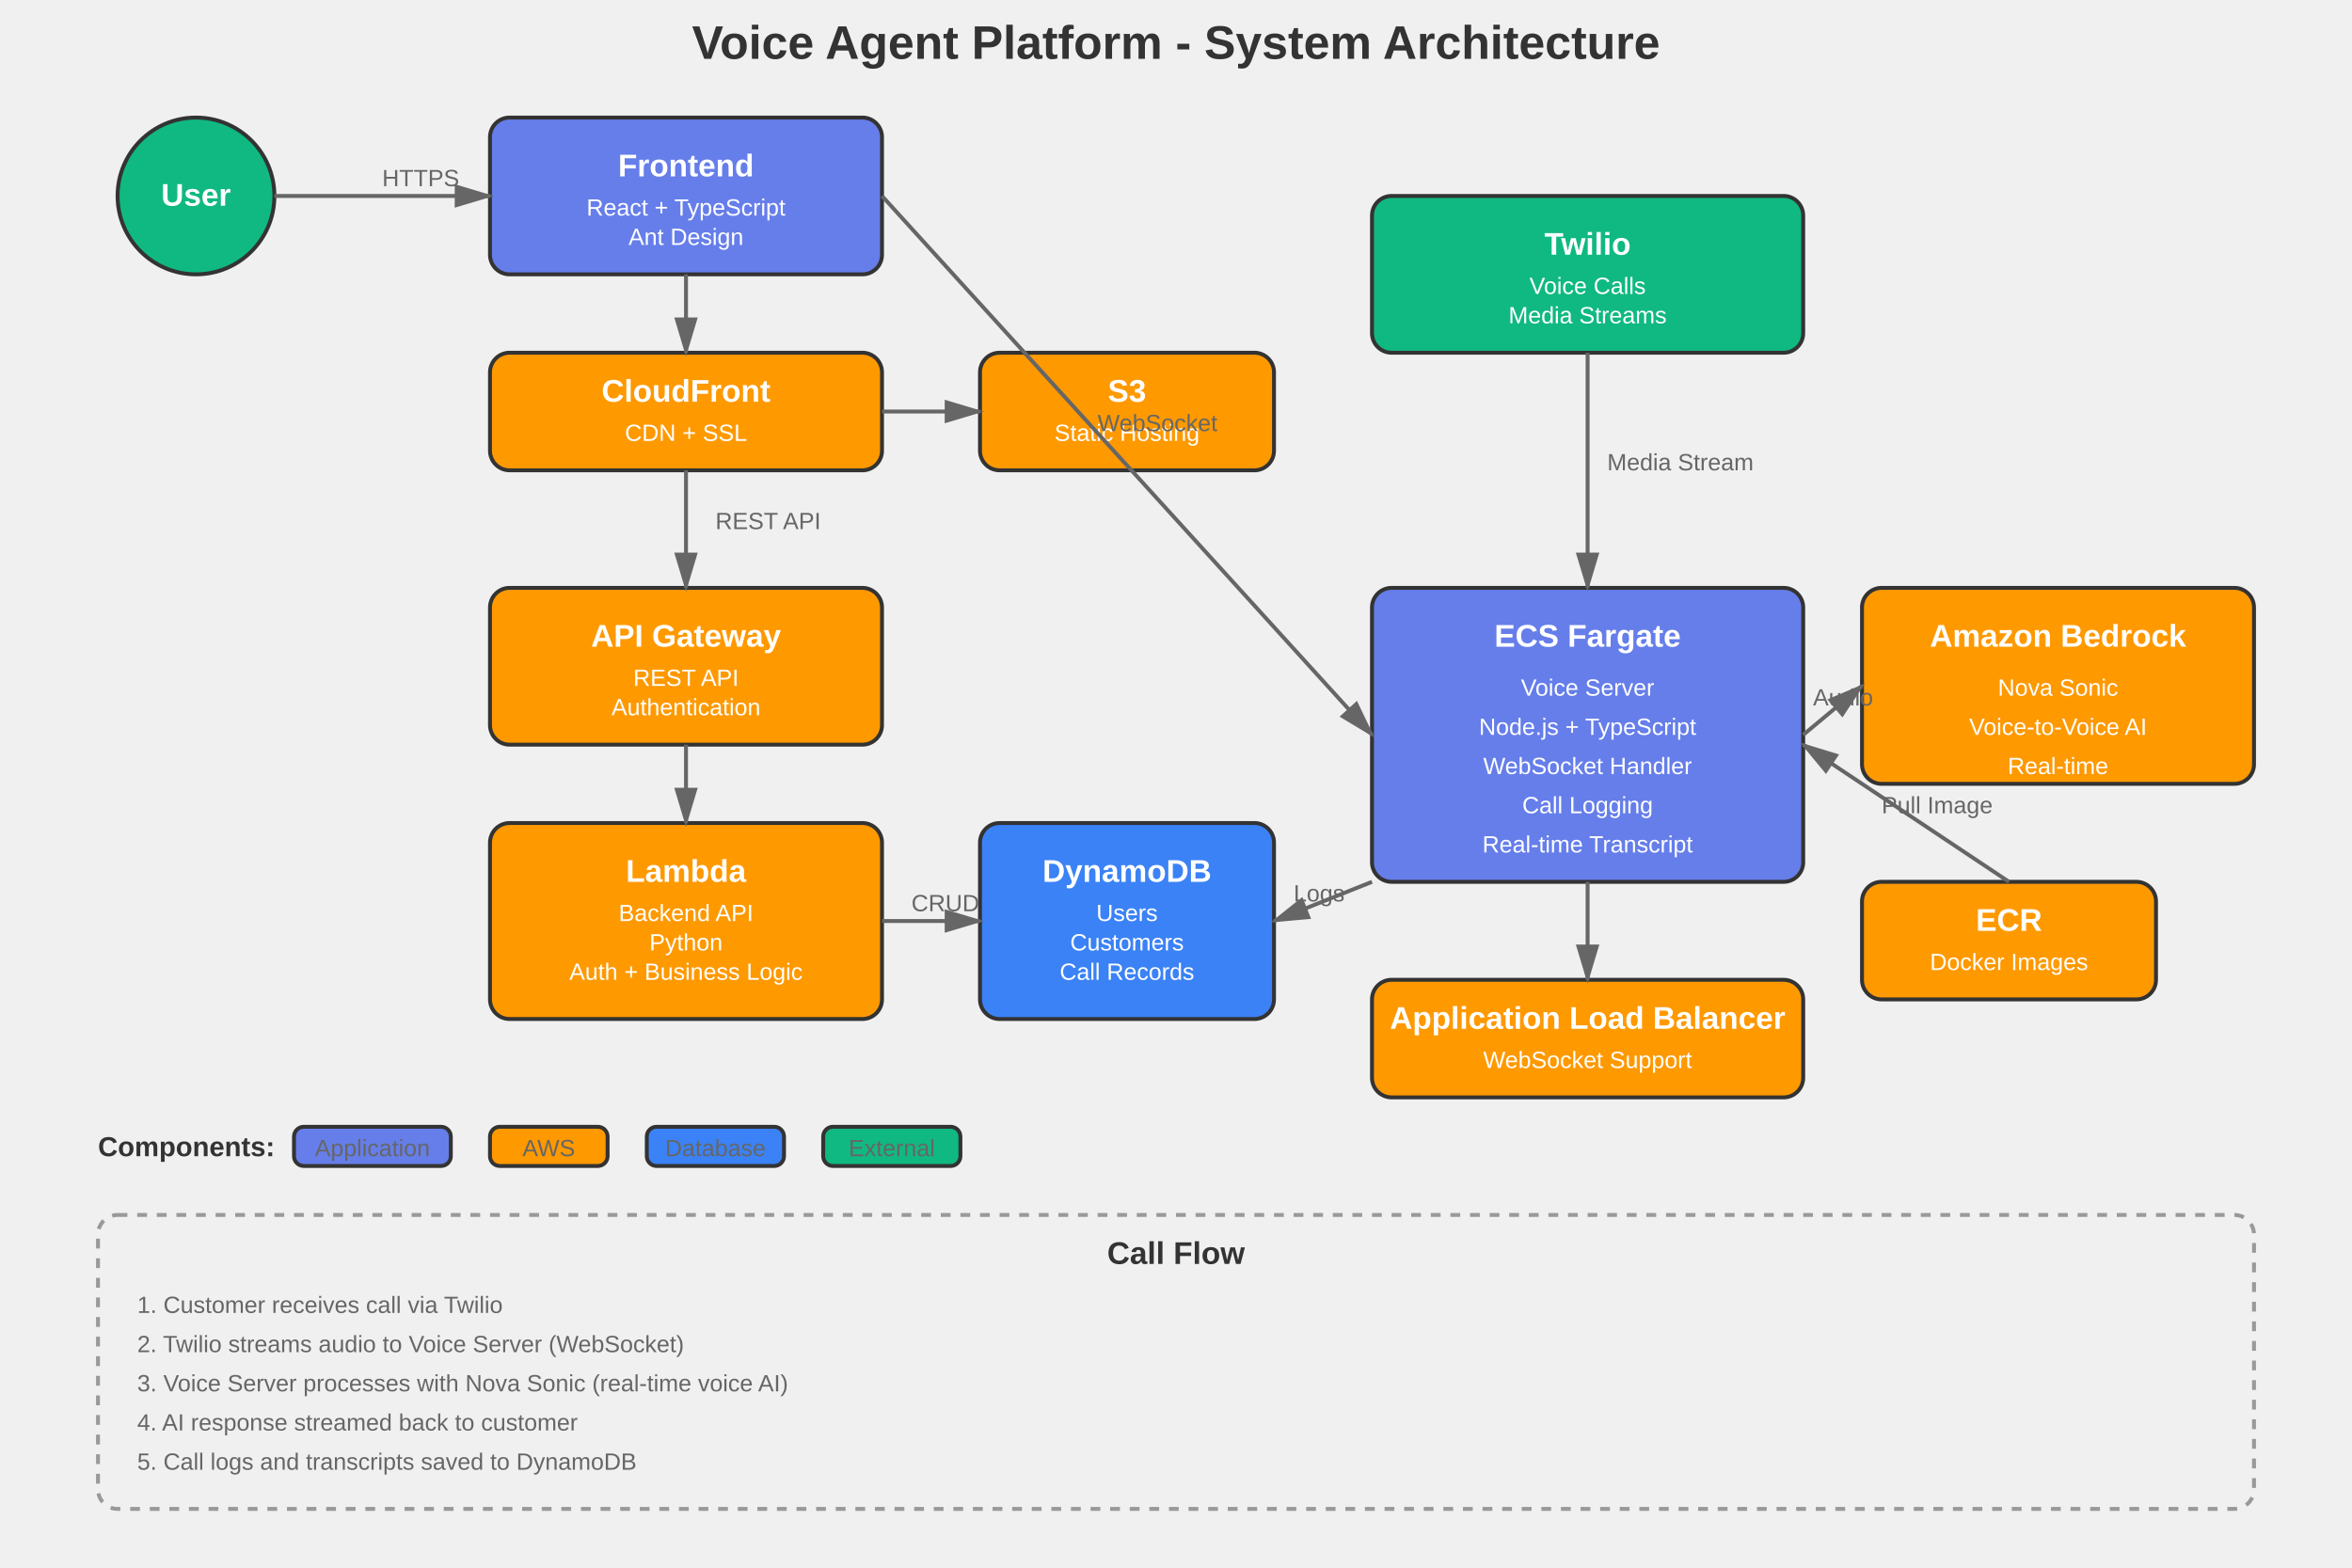
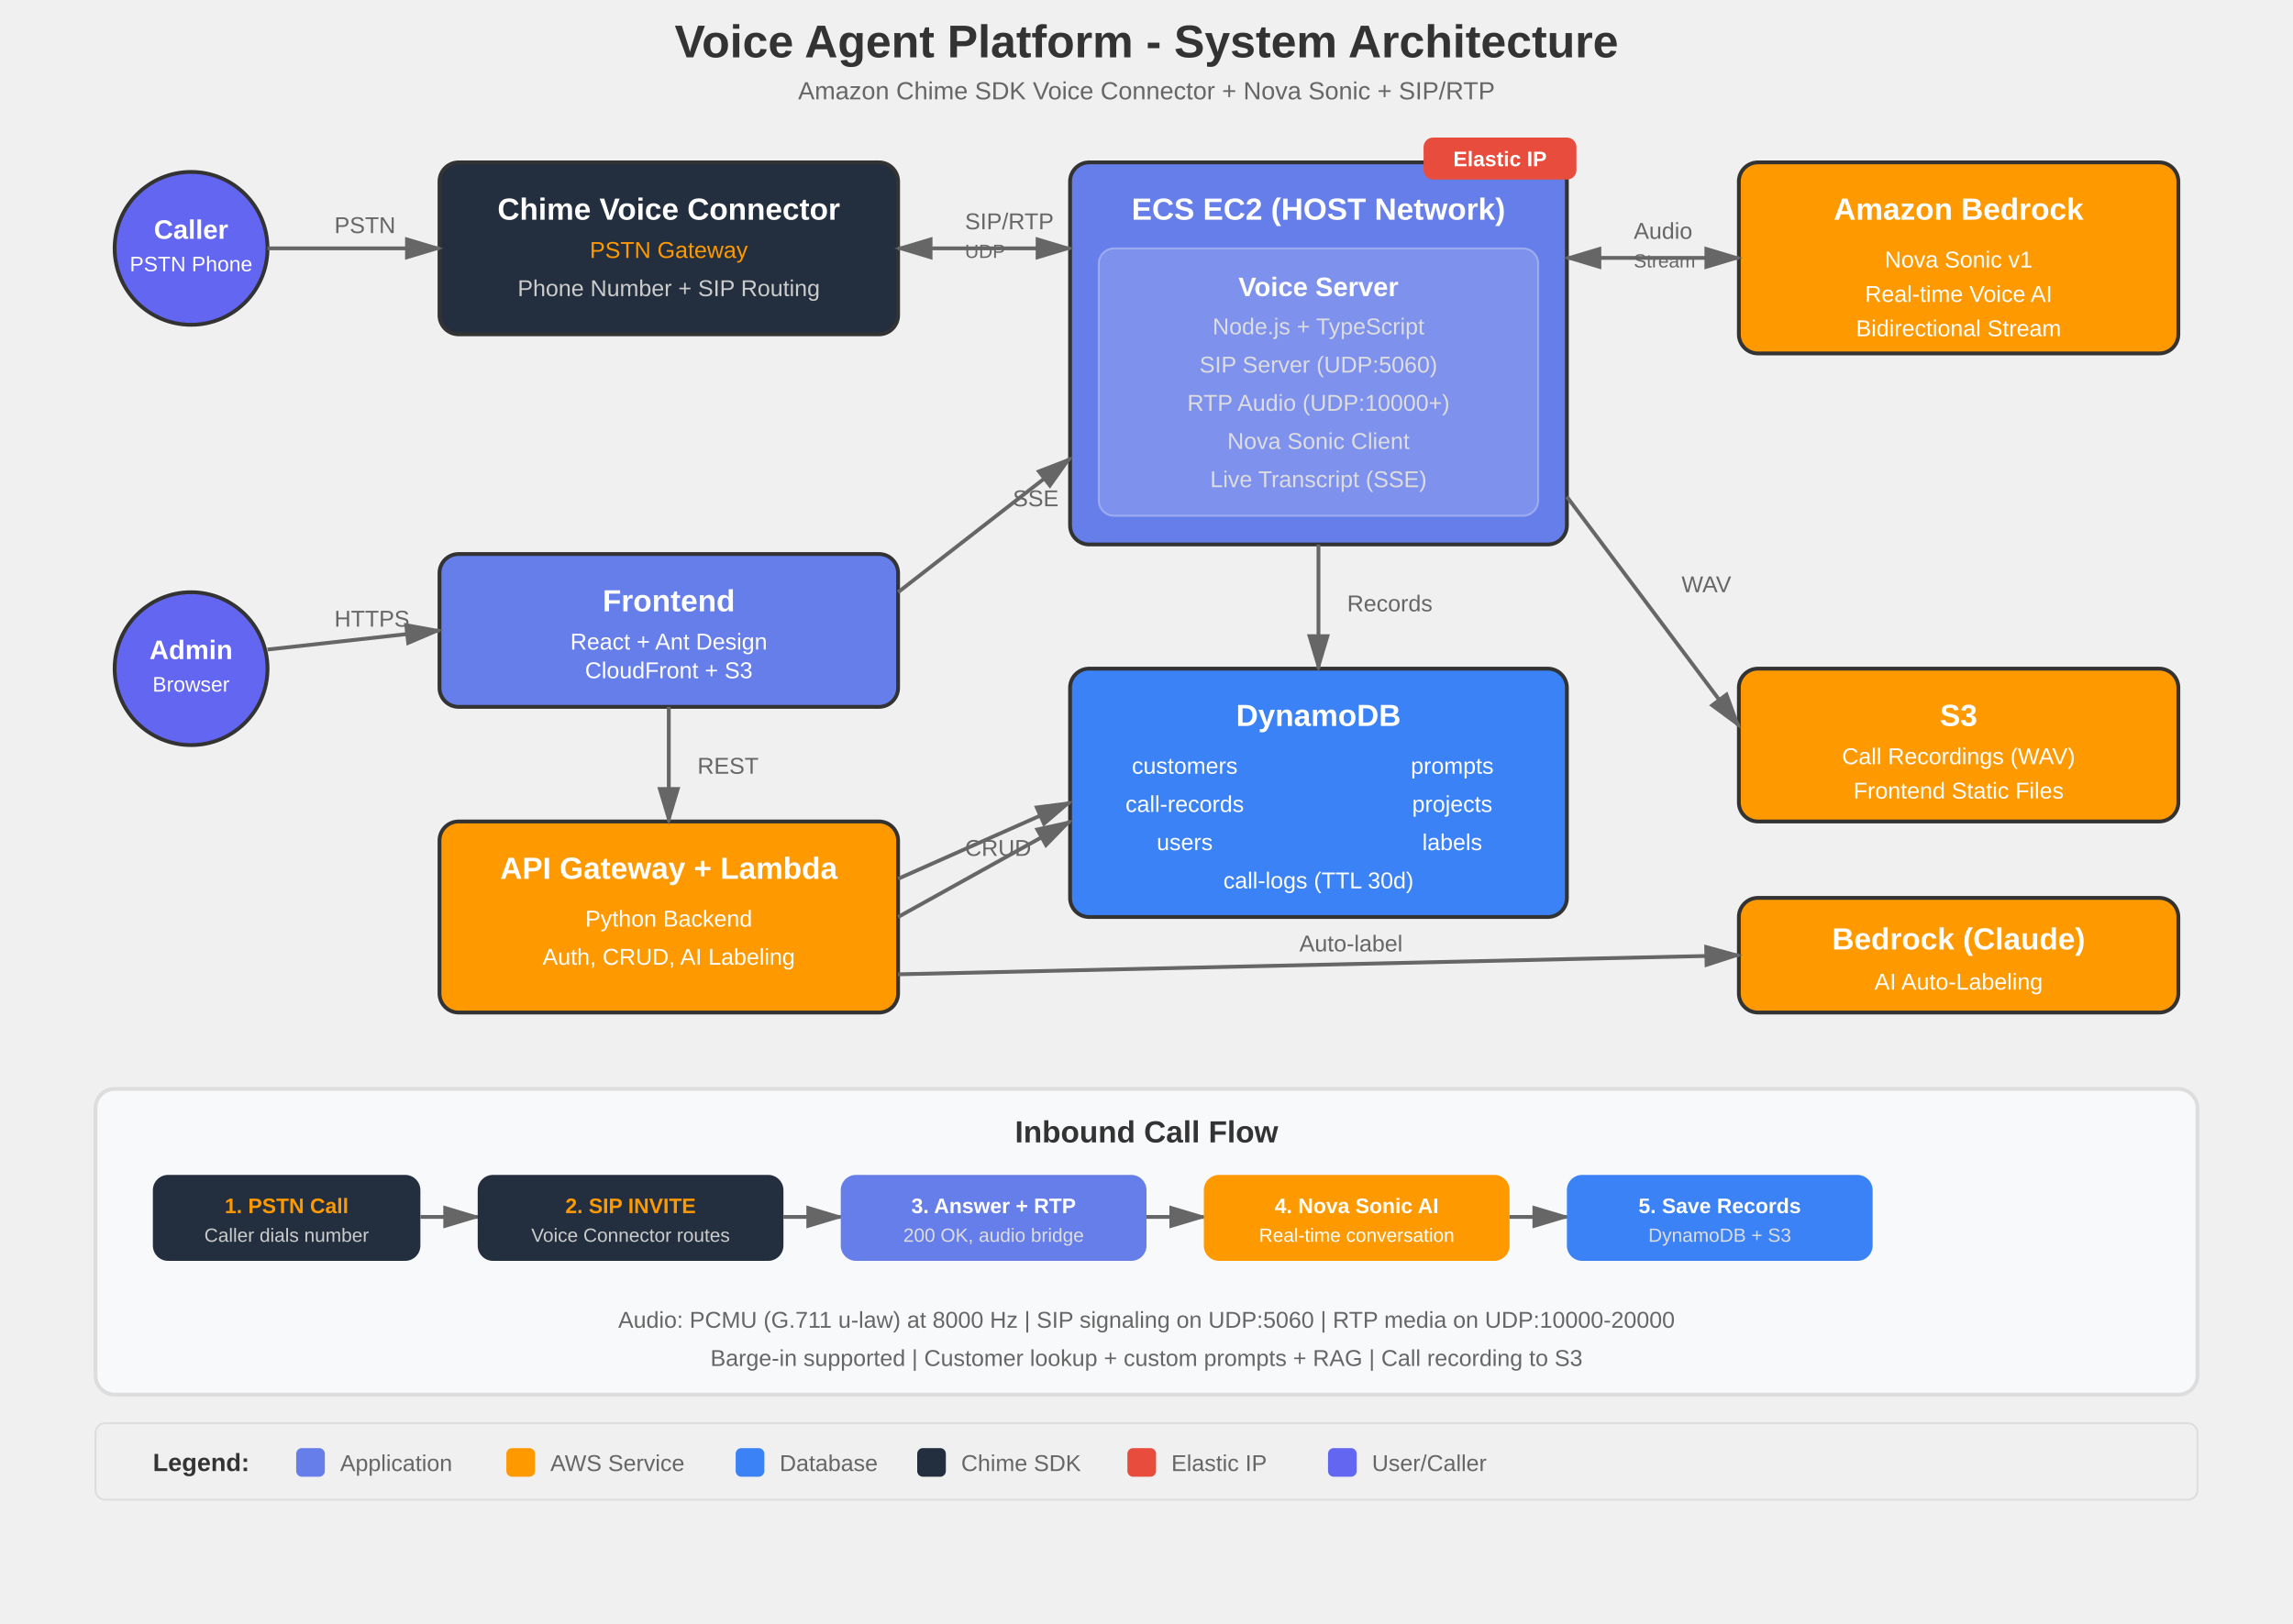
- <svg xmlns="http://www.w3.org/2000/svg" width="1200" height="800">
+ <svg xmlns="http://www.w3.org/2000/svg" width="1200" height="850">
  <defs>
    <style>
      .box { fill: #ffffff; stroke: #333; stroke-width: 2; }
      .service { fill: #667eea; stroke: #333; stroke-width: 2; }
      .aws { fill: #FF9900; stroke: #333; stroke-width: 2; }
      .db { fill: #3b82f6; stroke: #333; stroke-width: 2; }
-       .external { fill: #10b981; stroke: #333; stroke-width: 2; }
+       .chime { fill: #232f3e; stroke: #333; stroke-width: 2; }
      .text { font-family: Arial, sans-serif; font-size: 14px; fill: #333; }
      .title { font-family: Arial, sans-serif; font-size: 16px; font-weight: bold; fill: #fff; }
      .arrow { stroke: #666; stroke-width: 2; fill: none; marker-end: url(#arrowhead); }
+       .arrow-both { stroke: #666; stroke-width: 2; fill: none; marker-end: url(#arrowhead); marker-start: url(#arrowtail); }
      .label { font-family: Arial, sans-serif; font-size: 12px; fill: #666; }
    </style>
    <marker id="arrowhead" markerWidth="10" markerHeight="10" refX="9" refY="3" orient="auto">
      <polygon points="0 0, 10 3, 0 6" fill="#666" />
    </marker>
+     <marker id="arrowtail" markerWidth="10" markerHeight="10" refX="1" refY="3" orient="auto">
+       <polygon points="10 0, 0 3, 10 6" fill="#666" />
+     </marker>
  </defs>
  <text x="600" y="30" text-anchor="middle" class="text" style="font-size: 24px; font-weight: bold;">Voice Agent Platform - System Architecture</text>
+   <text x="600" y="52" text-anchor="middle" class="label" style="font-size: 13px;">Amazon Chime SDK Voice Connector + Nova Sonic + SIP/RTP</text>
  <g id="user">
-     <circle cx="100" cy="100" r="40" class="external" />
-     <text x="100" y="105" text-anchor="middle" class="title">User</text>
+     <circle cx="100" cy="130" r="40" fill="#6366f1" stroke="#333" stroke-width="2" />
+     <text x="100" y="125" text-anchor="middle" class="title" style="font-size: 14px;">Caller</text>
+     <text x="100" y="142" text-anchor="middle" class="label" style="fill: #fff; font-size: 11px;">PSTN Phone</text>
+   </g>
+   <g id="browser-user">
+     <circle cx="100" cy="350" r="40" fill="#6366f1" stroke="#333" stroke-width="2" />
+     <text x="100" y="345" text-anchor="middle" class="title" style="font-size: 14px;">Admin</text>
+     <text x="100" y="362" text-anchor="middle" class="label" style="fill: #fff; font-size: 11px;">Browser</text>
+   </g>
+   <g id="chime-vc">
+     <rect x="230" y="85" width="240" height="90" rx="10" class="chime" />
+     <text x="350" y="115" text-anchor="middle" class="title">Chime Voice Connector</text>
+     <text x="350" y="135" text-anchor="middle" class="label" style="fill: #ff9900;">PSTN Gateway</text>
+     <text x="350" y="155" text-anchor="middle" class="label" style="fill: #ccc;">Phone Number + SIP Routing</text>
  </g>
  <g id="frontend">
-     <rect x="250" y="60" width="200" height="80" rx="10" class="service" />
-     <text x="350" y="90" text-anchor="middle" class="title">Frontend</text>
-     <text x="350" y="110" text-anchor="middle" class="label" style="fill: #fff;">React + TypeScript</text>
-     <text x="350" y="125" text-anchor="middle" class="label" style="fill: #fff;">Ant Design</text>
+     <rect x="230" y="290" width="240" height="80" rx="10" class="service" />
+     <text x="350" y="320" text-anchor="middle" class="title">Frontend</text>
+     <text x="350" y="340" text-anchor="middle" class="label" style="fill: #fff;">React + Ant Design</text>
+     <text x="350" y="355" text-anchor="middle" class="label" style="fill: #fff;">CloudFront + S3</text>
  </g>
-   <g id="cloudfront">
-     <rect x="250" y="180" width="200" height="60" rx="10" class="aws" />
-     <text x="350" y="205" text-anchor="middle" class="title">CloudFront</text>
-     <text x="350" y="225" text-anchor="middle" class="label" style="fill: #fff;">CDN + SSL</text>
+   <g id="api">
+     <rect x="230" y="430" width="240" height="100" rx="10" class="aws" />
+     <text x="350" y="460" text-anchor="middle" class="title">API Gateway + Lambda</text>
+     <text x="350" y="485" text-anchor="middle" class="label" style="fill: #fff;">Python Backend</text>
+     <text x="350" y="505" text-anchor="middle" class="label" style="fill: #fff;">Auth, CRUD, AI Labeling</text>
+   </g>
+   <g id="ecs">
+     <rect x="560" y="85" width="260" height="200" rx="10" class="service" />
+     <text x="690" y="115" text-anchor="middle" class="title">ECS EC2 (HOST Network)</text>
+     <rect x="575" y="130" width="230" height="140" rx="8" fill="rgba(255,255,255,0.15)" stroke="rgba(255,255,255,0.3)" />
+     <text x="690" y="155" text-anchor="middle" class="title" style="font-size: 14px;">Voice Server</text>
+     <text x="690" y="175" text-anchor="middle" class="label" style="fill: #ddd;">Node.js + TypeScript</text>
+     <text x="690" y="195" text-anchor="middle" class="label" style="fill: #ddd;">SIP Server (UDP:5060)</text>
+     <text x="690" y="215" text-anchor="middle" class="label" style="fill: #ddd;">RTP Audio (UDP:10000+)</text>
+     <text x="690" y="235" text-anchor="middle" class="label" style="fill: #ddd;">Nova Sonic Client</text>
+     <text x="690" y="255" text-anchor="middle" class="label" style="fill: #ddd;">Live Transcript (SSE)</text>
+   </g>
+   <g id="eip">
+     <rect x="745" y="72" width="80" height="22" rx="5" fill="#e74c3c" stroke="none" />
+     <text x="785" y="87" text-anchor="middle" style="font-family: Arial; font-size: 11px; fill: #fff; font-weight: bold;">Elastic IP</text>
+   </g>
+   <g id="bedrock">
+     <rect x="910" y="85" width="230" height="100" rx="10" class="aws" />
+     <text x="1025" y="115" text-anchor="middle" class="title">Amazon Bedrock</text>
+     <text x="1025" y="140" text-anchor="middle" class="label" style="fill: #fff;">Nova Sonic v1</text>
+     <text x="1025" y="158" text-anchor="middle" class="label" style="fill: #fff;">Real-time Voice AI</text>
+     <text x="1025" y="176" text-anchor="middle" class="label" style="fill: #fff;">Bidirectional Stream</text>
+   </g>
+   <g id="dynamodb">
+     <rect x="560" y="350" width="260" height="130" rx="10" class="db" />
+     <text x="690" y="380" text-anchor="middle" class="title">DynamoDB</text>
+     <text x="620" y="405" text-anchor="middle" class="label" style="fill: #fff;">customers</text>
+     <text x="760" y="405" text-anchor="middle" class="label" style="fill: #fff;">prompts</text>
+     <text x="620" y="425" text-anchor="middle" class="label" style="fill: #fff;">call-records</text>
+     <text x="760" y="425" text-anchor="middle" class="label" style="fill: #fff;">projects</text>
+     <text x="620" y="445" text-anchor="middle" class="label" style="fill: #fff;">users</text>
+     <text x="760" y="445" text-anchor="middle" class="label" style="fill: #fff;">labels</text>
+     <text x="690" y="465" text-anchor="middle" class="label" style="fill: #fff;">call-logs (TTL 30d)</text>
  </g>
  <g id="s3">
-     <rect x="500" y="180" width="150" height="60" rx="10" class="aws" />
-     <text x="575" y="205" text-anchor="middle" class="title">S3</text>
-     <text x="575" y="225" text-anchor="middle" class="label" style="fill: #fff;">Static Hosting</text>
+     <rect x="910" y="350" width="230" height="80" rx="10" class="aws" />
+     <text x="1025" y="380" text-anchor="middle" class="title">S3</text>
+     <text x="1025" y="400" text-anchor="middle" class="label" style="fill: #fff;">Call Recordings (WAV)</text>
+     <text x="1025" y="418" text-anchor="middle" class="label" style="fill: #fff;">Frontend Static Files</text>
  </g>
-   <g id="apigateway">
-     <rect x="250" y="300" width="200" height="80" rx="10" class="aws" />
-     <text x="350" y="330" text-anchor="middle" class="title">API Gateway</text>
-     <text x="350" y="350" text-anchor="middle" class="label" style="fill: #fff;">REST API</text>
-     <text x="350" y="365" text-anchor="middle" class="label" style="fill: #fff;">Authentication</text>
+   <g id="claude">
+     <rect x="910" y="470" width="230" height="60" rx="10" class="aws" />
+     <text x="1025" y="497" text-anchor="middle" class="title">Bedrock (Claude)</text>
+     <text x="1025" y="518" text-anchor="middle" class="label" style="fill: #fff;">AI Auto-Labeling</text>
  </g>
-   <g id="lambda">
-     <rect x="250" y="420" width="200" height="100" rx="10" class="aws" />
-     <text x="350" y="450" text-anchor="middle" class="title">Lambda</text>
-     <text x="350" y="470" text-anchor="middle" class="label" style="fill: #fff;">Backend API</text>
-     <text x="350" y="485" text-anchor="middle" class="label" style="fill: #fff;">Python</text>
-     <text x="350" y="500" text-anchor="middle" class="label" style="fill: #fff;">Auth + Business Logic</text>
-   </g>
-   <g id="dynamodb">
-     <rect x="500" y="420" width="150" height="100" rx="10" class="db" />
-     <text x="575" y="450" text-anchor="middle" class="title">DynamoDB</text>
-     <text x="575" y="470" text-anchor="middle" class="label" style="fill: #fff;">Users</text>
-     <text x="575" y="485" text-anchor="middle" class="label" style="fill: #fff;">Customers</text>
-     <text x="575" y="500" text-anchor="middle" class="label" style="fill: #fff;">Call Records</text>
-   </g>
-   <g id="ecs">
-     <rect x="700" y="300" width="220" height="150" rx="10" class="service" />
-     <text x="810" y="330" text-anchor="middle" class="title">ECS Fargate</text>
-     <text x="810" y="355" text-anchor="middle" class="label" style="fill: #fff;">Voice Server</text>
-     <text x="810" y="375" text-anchor="middle" class="label" style="fill: #fff;">Node.js + TypeScript</text>
-     <text x="810" y="395" text-anchor="middle" class="label" style="fill: #fff;">WebSocket Handler</text>
-     <text x="810" y="415" text-anchor="middle" class="label" style="fill: #fff;">Call Logging</text>
-     <text x="810" y="435" text-anchor="middle" class="label" style="fill: #fff;">Real-time Transcript</text>
-   </g>
-   <g id="twilio">
-     <rect x="700" y="100" width="220" height="80" rx="10" class="external" />
-     <text x="810" y="130" text-anchor="middle" class="title">Twilio</text>
-     <text x="810" y="150" text-anchor="middle" class="label" style="fill: #fff;">Voice Calls</text>
-     <text x="810" y="165" text-anchor="middle" class="label" style="fill: #fff;">Media Streams</text>
-   </g>
-   <g id="bedrock">
-     <rect x="950" y="300" width="200" height="100" rx="10" class="aws" />
-     <text x="1050" y="330" text-anchor="middle" class="title">Amazon Bedrock</text>
-     <text x="1050" y="355" text-anchor="middle" class="label" style="fill: #fff;">Nova Sonic</text>
-     <text x="1050" y="375" text-anchor="middle" class="label" style="fill: #fff;">Voice-to-Voice AI</text>
-     <text x="1050" y="395" text-anchor="middle" class="label" style="fill: #fff;">Real-time</text>
-   </g>
-   <g id="alb">
-     <rect x="700" y="500" width="220" height="60" rx="10" class="aws" />
-     <text x="810" y="525" text-anchor="middle" class="title">Application Load Balancer</text>
-     <text x="810" y="545" text-anchor="middle" class="label" style="fill: #fff;">WebSocket Support</text>
-   </g>
-   <g id="ecr">
-     <rect x="950" y="450" width="150" height="60" rx="10" class="aws" />
-     <text x="1025" y="475" text-anchor="middle" class="title">ECR</text>
-     <text x="1025" y="495" text-anchor="middle" class="label" style="fill: #fff;">Docker Images</text>
-   </g>
-   <path d="M 140,100 L 250,100" class="arrow" />
-   <text x="195" y="95" class="label">HTTPS</text>
-   <path d="M 350,140 L 350,180" class="arrow" />
-   <path d="M 450,210 L 500,210" class="arrow" />
-   <path d="M 350,240 L 350,300" class="arrow" />
-   <text x="365" y="270" class="label">REST API</text>
-   <path d="M 350,380 L 350,420" class="arrow" />
-   <path d="M 450,470 L 500,470" class="arrow" />
-   <text x="465" y="465" class="label">CRUD</text>
-   <path d="M 450,100 L 700,375" class="arrow" />
-   <text x="560" y="220" class="label">WebSocket</text>
-   <path d="M 810,180 L 810,300" class="arrow" />
-   <text x="820" y="240" class="label">Media Stream</text>
-   <path d="M 920,375 L 950,350" class="arrow" />
-   <text x="925" y="360" class="label">Audio</text>
-   <path d="M 700,450 L 650,470" class="arrow" />
-   <text x="660" y="460" class="label">Logs</text>
-   <path d="M 810,450 L 810,500" class="arrow" />
-   <path d="M 1025,450 L 920,380" class="arrow" />
-   <text x="960" y="415" class="label">Pull Image</text>
+   <path d="M 140,130 L 230,130" class="arrow" />
+   <text x="175" y="122" class="label">PSTN</text>
+   <path d="M 470,130 L 560,130" class="arrow-both" />
+   <text x="505" y="120" class="label">SIP/RTP</text>
+   <text x="505" y="135" class="label" style="font-size:10px;">UDP</text>
+   <path d="M 820,135 L 910,135" class="arrow-both" />
+   <text x="855" y="125" class="label">Audio</text>
+   <text x="855" y="140" class="label" style="font-size:10px;">Stream</text>
+   <path d="M 140,340 L 230,330" class="arrow" />
+   <text x="175" y="328" class="label">HTTPS</text>
+   <path d="M 350,370 L 350,430" class="arrow" />
+   <text x="365" y="405" class="label">REST</text>
+   <path d="M 470,310 L 560,240" class="arrow" />
+   <text x="530" y="265" class="label">SSE</text>
+   <path d="M 470,480 L 560,430" class="arrow" />
+   <text x="505" y="448" class="label">CRUD</text>
+   <path d="M 690,285 L 690,350" class="arrow" />
+   <text x="705" y="320" class="label">Records</text>
+   <path d="M 820,260 L 910,380" class="arrow" />
+   <text x="880" y="310" class="label">WAV</text>
+   <path d="M 470,510 L 910,500" class="arrow" />
+   <text x="680" y="498" class="label">Auto-label</text>
+   <path d="M 470,460 L 560,420" class="arrow" />
  <g id="callflow">
-     <rect x="50" y="620" width="1100" height="150" rx="10" style="fill: #f0f0f0; stroke: #999; stroke-width: 2; stroke-dasharray: 5,5;" />
-     <text x="600" y="645" text-anchor="middle" class="text" style="font-size: 16px; font-weight: bold;">Call Flow</text>
-     <text x="70" y="670" class="label">1. Customer receives call via Twilio</text>
-     <text x="70" y="690" class="label">2. Twilio streams audio to Voice Server (WebSocket)</text>
-     <text x="70" y="710" class="label">3. Voice Server processes with Nova Sonic (real-time voice AI)</text>
-     <text x="70" y="730" class="label">4. AI response streamed back to customer</text>
-     <text x="70" y="750" class="label">5. Call logs and transcripts saved to DynamoDB</text>
+     <rect x="50" y="570" width="1100" height="160" rx="10" style="fill: #f8f9fa; stroke: #ddd; stroke-width: 2;" />
+     <text x="600" y="598" text-anchor="middle" class="text" style="font-size: 16px; font-weight: bold;">Inbound Call Flow</text>
+     <rect x="80" y="615" width="140" height="45" rx="8" fill="#232f3e" stroke="none" />
+     <text x="150" y="635" text-anchor="middle" style="font-family: Arial; font-size: 11px; fill: #ff9900; font-weight: bold;">1. PSTN Call</text>
+     <text x="150" y="650" text-anchor="middle" style="font-family: Arial; font-size: 10px; fill: #ccc;">Caller dials number</text>
+     <path d="M 220,637 L 250,637" class="arrow" />
+     <rect x="250" y="615" width="160" height="45" rx="8" fill="#232f3e" stroke="none" />
+     <text x="330" y="635" text-anchor="middle" style="font-family: Arial; font-size: 11px; fill: #ff9900; font-weight: bold;">2. SIP INVITE</text>
+     <text x="330" y="650" text-anchor="middle" style="font-family: Arial; font-size: 10px; fill: #ccc;">Voice Connector routes</text>
+     <path d="M 410,637 L 440,637" class="arrow" />
+     <rect x="440" y="615" width="160" height="45" rx="8" fill="#667eea" stroke="none" />
+     <text x="520" y="635" text-anchor="middle" style="font-family: Arial; font-size: 11px; fill: #fff; font-weight: bold;">3. Answer + RTP</text>
+     <text x="520" y="650" text-anchor="middle" style="font-family: Arial; font-size: 10px; fill: #ddd;">200 OK, audio bridge</text>
+     <path d="M 600,637 L 630,637" class="arrow" />
+     <rect x="630" y="615" width="160" height="45" rx="8" fill="#FF9900" stroke="none" />
+     <text x="710" y="635" text-anchor="middle" style="font-family: Arial; font-size: 11px; fill: #fff; font-weight: bold;">4. Nova Sonic AI</text>
+     <text x="710" y="650" text-anchor="middle" style="font-family: Arial; font-size: 10px; fill: #fff;">Real-time conversation</text>
+     <path d="M 790,637 L 820,637" class="arrow" />
+     <rect x="820" y="615" width="160" height="45" rx="8" fill="#3b82f6" stroke="none" />
+     <text x="900" y="635" text-anchor="middle" style="font-family: Arial; font-size: 11px; fill: #fff; font-weight: bold;">5. Save Records</text>
+     <text x="900" y="650" text-anchor="middle" style="font-family: Arial; font-size: 10px; fill: #ddd;">DynamoDB + S3</text>
+     <text x="600" y="695" text-anchor="middle" class="label" style="font-size: 12px;">Audio: PCMU (G.711 u-law) at 8000 Hz | SIP signaling on UDP:5060 | RTP media on UDP:10000-20000</text>
+     <text x="600" y="715" text-anchor="middle" class="label" style="font-size: 12px;">Barge-in supported | Customer lookup + custom prompts + RAG | Call recording to S3</text>
  </g>
  <g id="legend">
-     <text x="50" y="590" class="text" style="font-weight: bold;">Components:</text>
-     <rect x="150" y="575" width="80" height="20" rx="5" class="service" />
-     <text x="190" y="590" text-anchor="middle" class="label">Application</text>
-     <rect x="250" y="575" width="60" height="20" rx="5" class="aws" />
-     <text x="280" y="590" text-anchor="middle" class="label">AWS</text>
-     <rect x="330" y="575" width="70" height="20" rx="5" class="db" />
-     <text x="365" y="590" text-anchor="middle" class="label">Database</text>
-     <rect x="420" y="575" width="70" height="20" rx="5" class="external" />
-     <text x="455" y="590" text-anchor="middle" class="label">External</text>
+     <rect x="50" y="745" width="1100" height="40" rx="5" fill="none" stroke="#ddd" />
+     <text x="80" y="770" class="text" style="font-weight: bold; font-size: 13px;">Legend:</text>
+     <rect x="155" y="758" width="15" height="15" rx="3" fill="#667eea" />
+     <text x="178" y="770" class="label">Application</text>
+     <rect x="265" y="758" width="15" height="15" rx="3" fill="#FF9900" />
+     <text x="288" y="770" class="label">AWS Service</text>
+     <rect x="385" y="758" width="15" height="15" rx="3" fill="#3b82f6" />
+     <text x="408" y="770" class="label">Database</text>
+     <rect x="480" y="758" width="15" height="15" rx="3" fill="#232f3e" />
+     <text x="503" y="770" class="label">Chime SDK</text>
+     <rect x="590" y="758" width="15" height="15" rx="3" fill="#e74c3c" />
+     <text x="613" y="770" class="label">Elastic IP</text>
+     <rect x="695" y="758" width="15" height="15" rx="3" fill="#6366f1" />
+     <text x="718" y="770" class="label">User/Caller</text>
  </g>
</svg>
